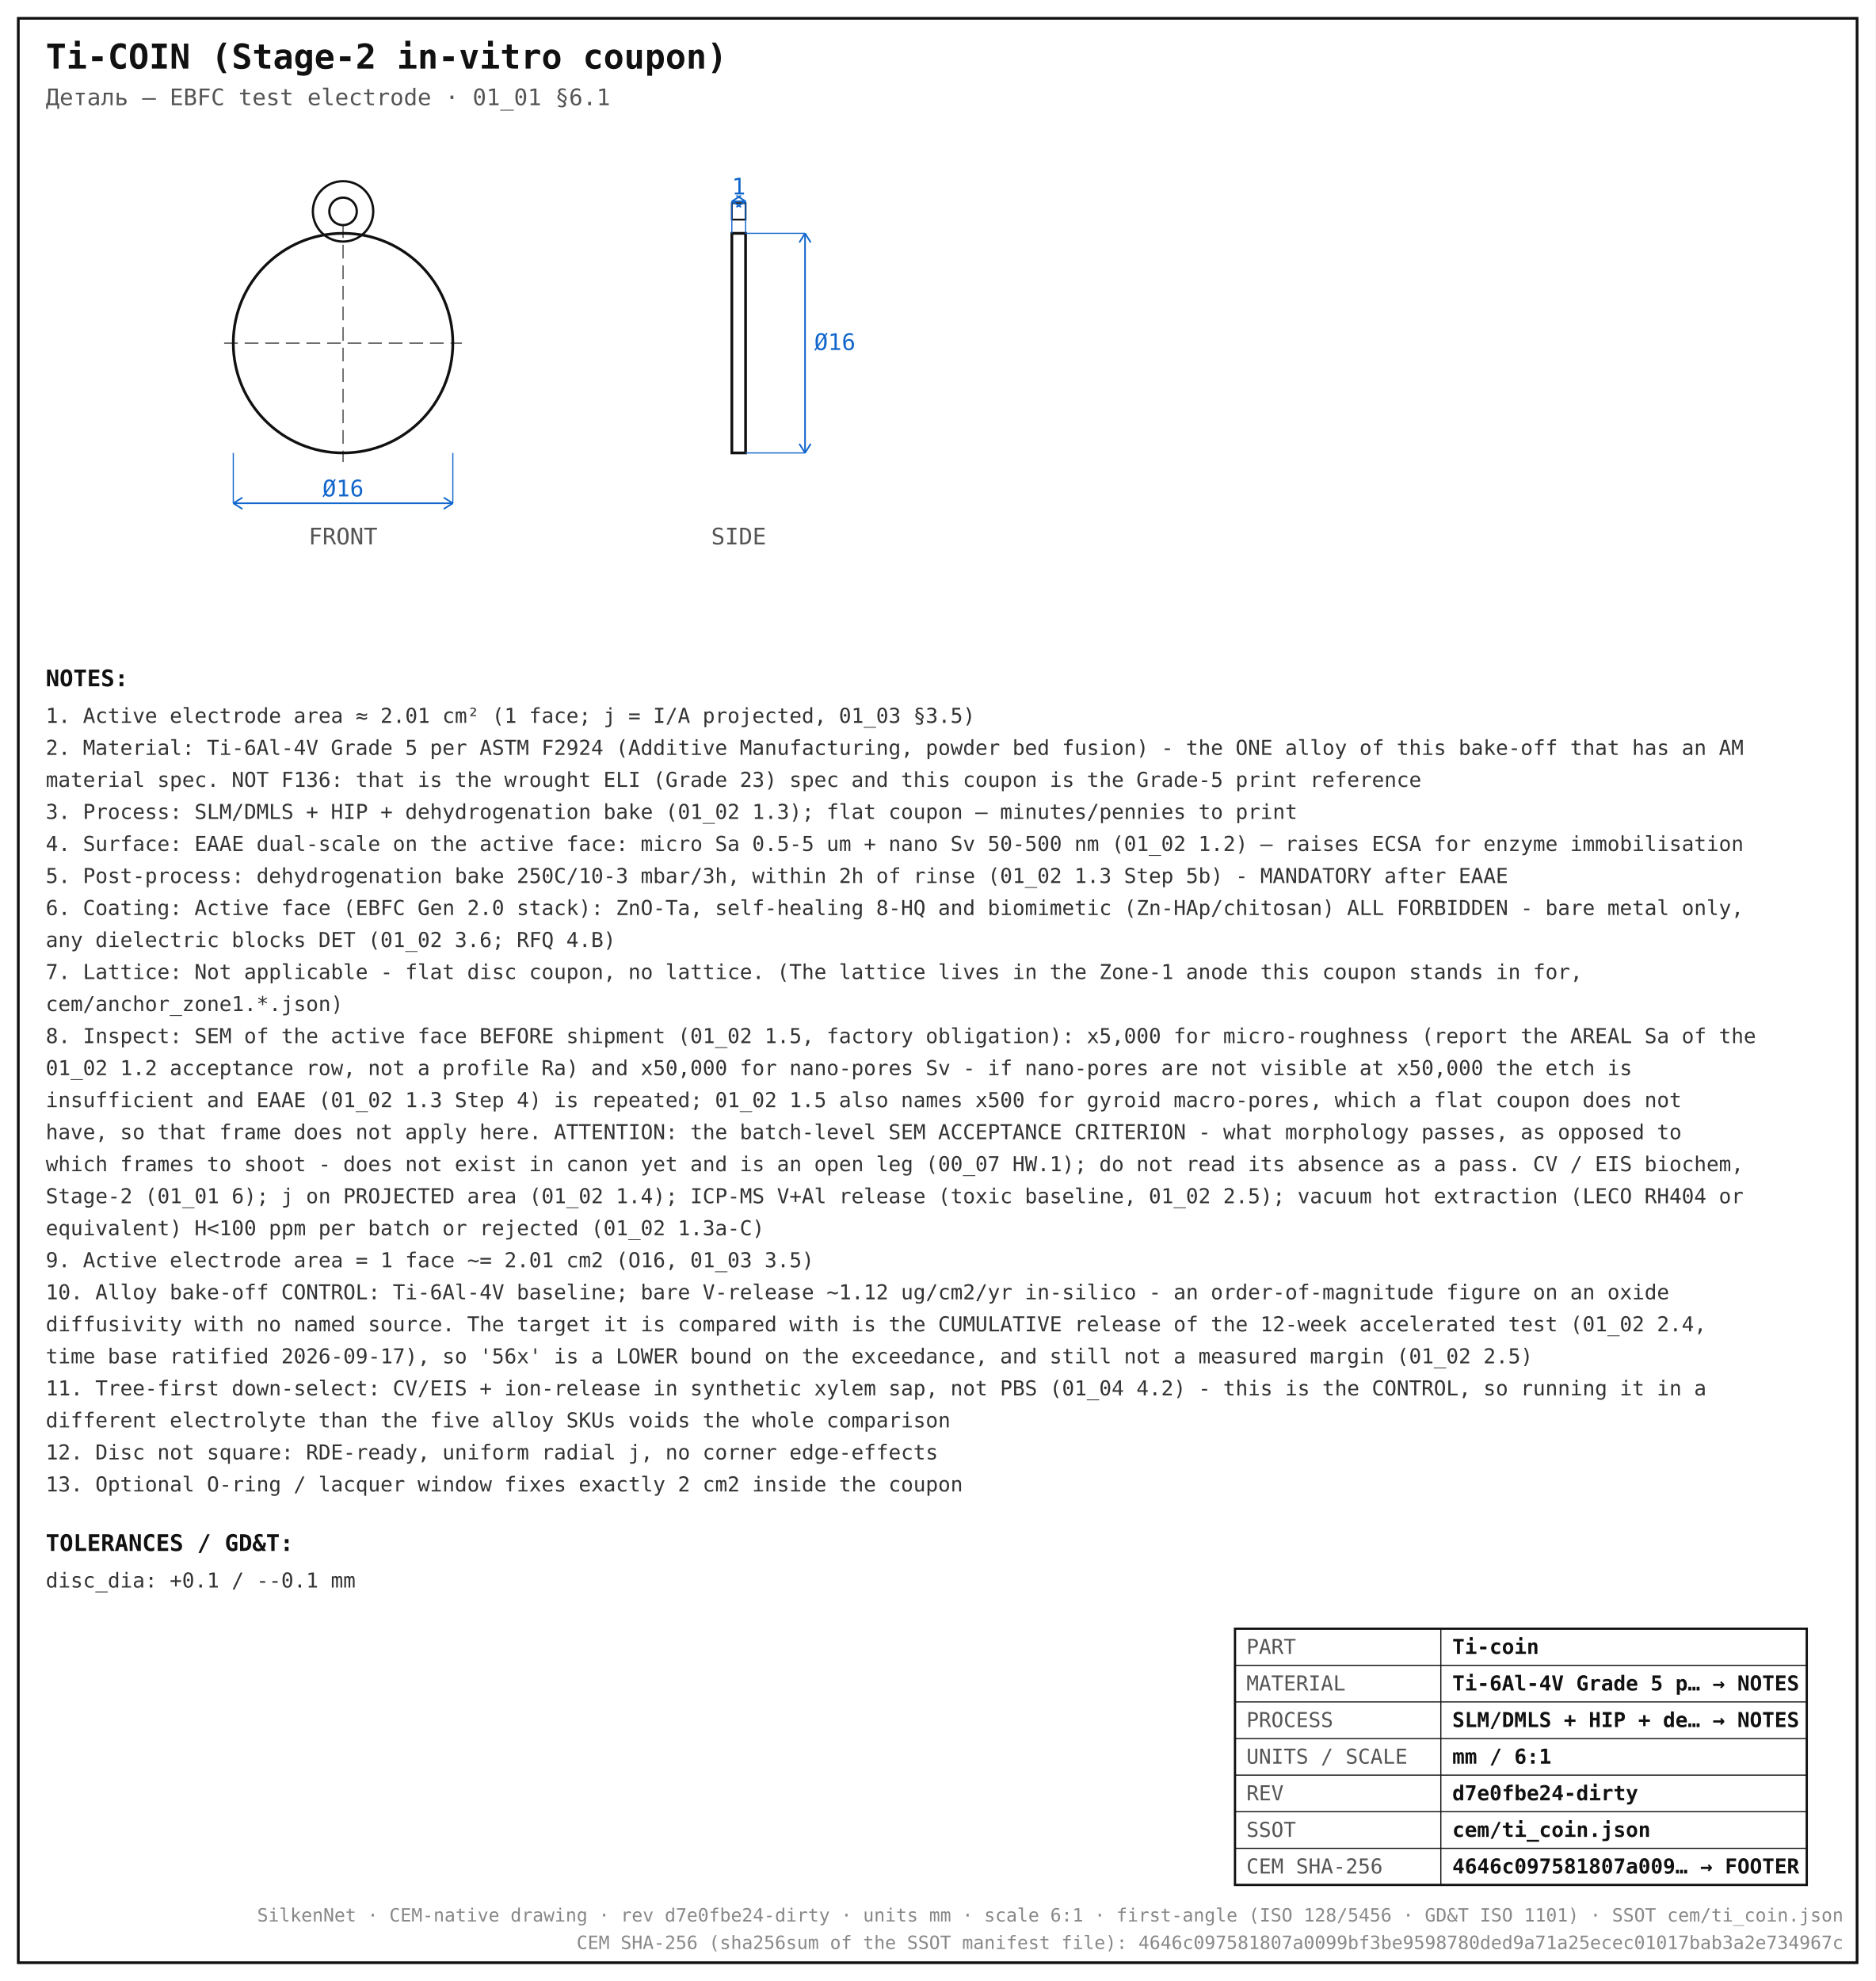
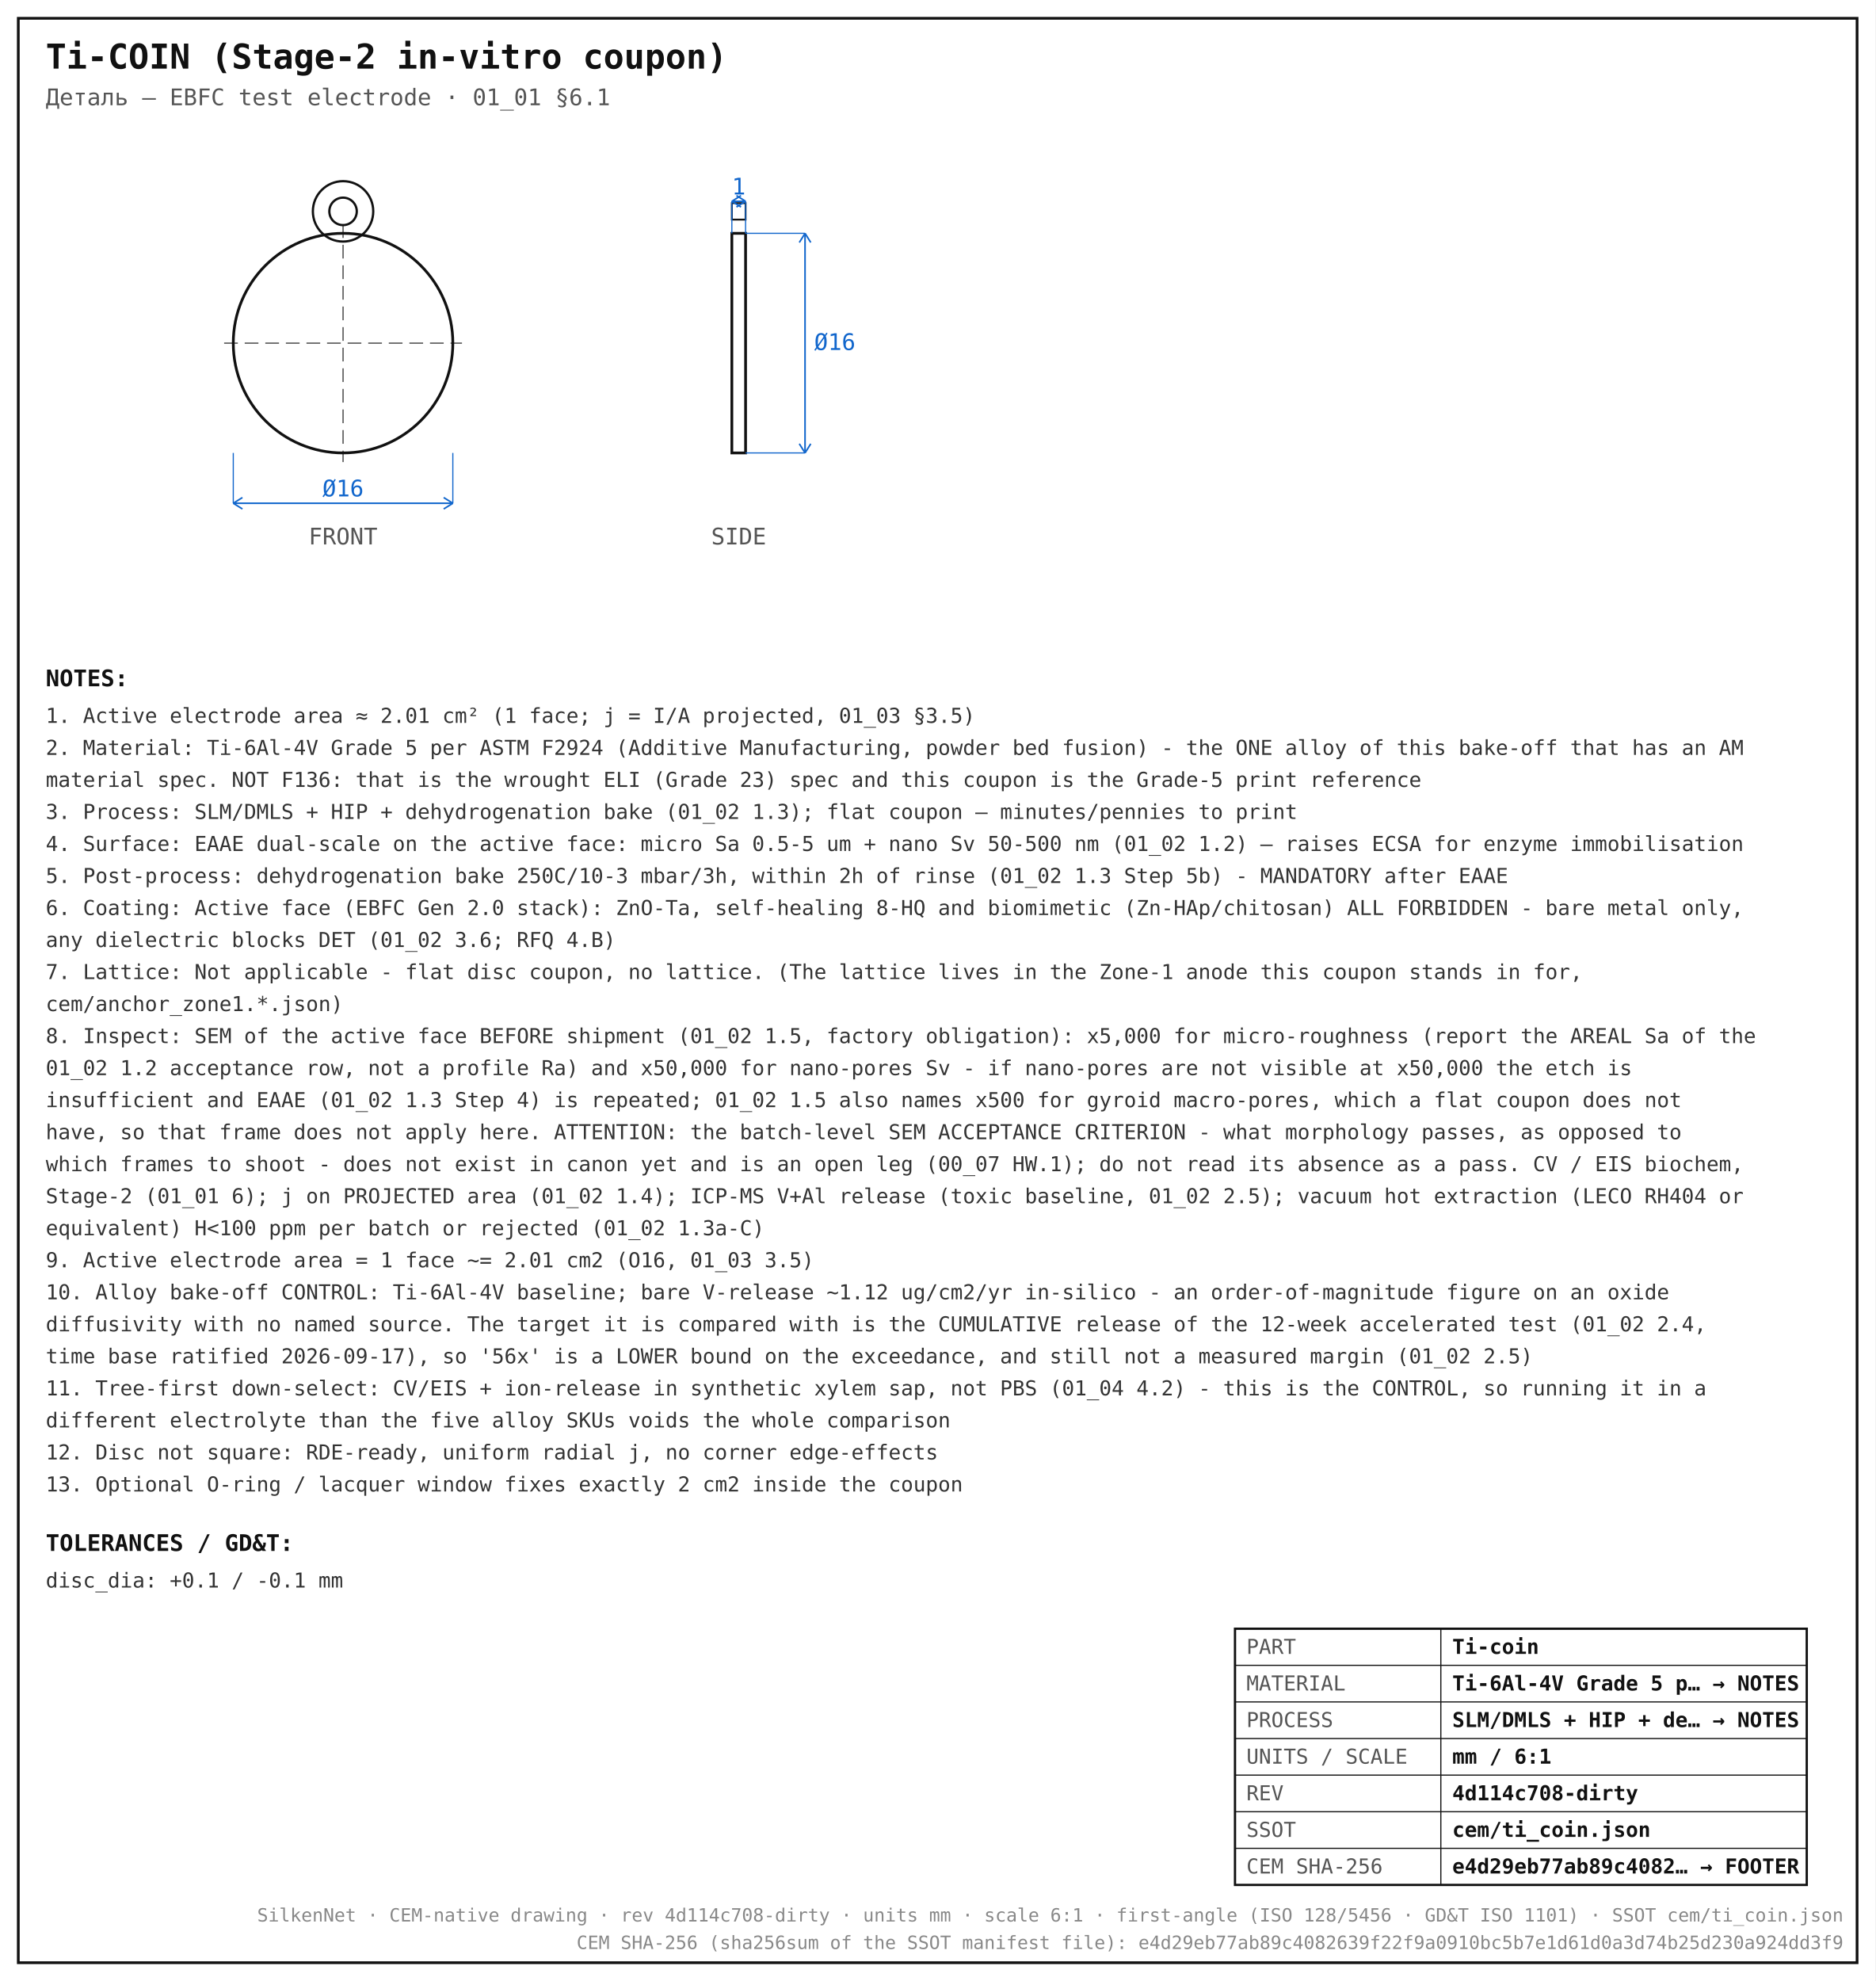
<svg xmlns="http://www.w3.org/2000/svg" width="820" height="866" viewBox="0 0 820 866">
  <rect x="0" y="0" width="820" height="866" fill="white" />
  <rect x="8" y="8" width="804" height="850" fill="none" stroke="#111" stroke-width="1.2" />
  <text x="20" y="30" font-family="monospace" font-size="15" text-anchor="start" fill="#111" font-weight="bold">Ti-COIN  (Stage-2 in-vitro coupon)</text>
  <text x="20" y="46" font-family="monospace" font-size="10" text-anchor="start" fill="#555" font-weight="normal">Деталь — EBFC test electrode · 01_01 §6.1</text>
  <circle cx="150" cy="150" r="48" fill="none" stroke="#111" stroke-width="1.2" />
  <line x1="98" y1="150" x2="202" y2="150" stroke="#111" stroke-width="0.4" stroke-dasharray="6 3" />
  <line x1="150" y1="98" x2="150" y2="202" stroke="#111" stroke-width="0.4" stroke-dasharray="6 3" />
  <circle cx="150" cy="92.4" r="13.2" fill="none" stroke="#111" stroke-width="1" />
  <circle cx="150" cy="92.4" r="6" fill="none" stroke="#111" stroke-width="1" />
  <text x="150" y="238" font-family="monospace" font-size="10" text-anchor="middle" fill="#555" font-weight="normal">FRONT</text>
  <line x1="102" y1="198" x2="102" y2="220" stroke="#1166cc" stroke-width="0.5" />
  <line x1="198" y1="198" x2="198" y2="220" stroke="#1166cc" stroke-width="0.5" />
  <line x1="102" y1="220" x2="198" y2="220" stroke="#1166cc" stroke-width="0.7" />
  <line x1="102" y1="220" x2="106" y2="217.5" stroke="#1166cc" stroke-width="0.7" />
  <line x1="102" y1="220" x2="106" y2="222.5" stroke="#1166cc" stroke-width="0.7" />
  <line x1="198" y1="220" x2="194" y2="217.5" stroke="#1166cc" stroke-width="0.7" />
  <line x1="198" y1="220" x2="194" y2="222.5" stroke="#1166cc" stroke-width="0.7" />
  <text x="150" y="217" font-family="monospace" font-size="10" text-anchor="middle" fill="#1166cc" font-weight="normal">Ø16</text>
  <rect x="320" y="102" width="6" height="96" fill="none" stroke="#111" stroke-width="1.2" />
  <rect x="320" y="88.8" width="6" height="7.2" fill="none" stroke="#111" stroke-width="0.8" />
  <text x="323" y="238" font-family="monospace" font-size="10" text-anchor="middle" fill="#555" font-weight="normal">SIDE</text>
  <line x1="326" y1="102" x2="352" y2="102" stroke="#1166cc" stroke-width="0.5" />
  <line x1="326" y1="198" x2="352" y2="198" stroke="#1166cc" stroke-width="0.5" />
  <line x1="352" y1="102" x2="352" y2="198" stroke="#1166cc" stroke-width="0.7" />
  <line x1="352" y1="102" x2="349.5" y2="106" stroke="#1166cc" stroke-width="0.7" />
  <line x1="352" y1="102" x2="354.5" y2="106" stroke="#1166cc" stroke-width="0.7" />
  <line x1="352" y1="198" x2="349.5" y2="194" stroke="#1166cc" stroke-width="0.7" />
  <line x1="352" y1="198" x2="354.5" y2="194" stroke="#1166cc" stroke-width="0.7" />
  <text x="356" y="153" font-family="monospace" font-size="10" text-anchor="start" fill="#1166cc" font-weight="normal">Ø16</text>
  <line x1="320" y1="102" x2="320" y2="88" stroke="#1166cc" stroke-width="0.5" />
  <line x1="326" y1="102" x2="326" y2="88" stroke="#1166cc" stroke-width="0.5" />
  <line x1="320" y1="88" x2="326" y2="88" stroke="#1166cc" stroke-width="0.7" />
  <line x1="320" y1="88" x2="324" y2="85.5" stroke="#1166cc" stroke-width="0.7" />
  <line x1="320" y1="88" x2="324" y2="90.5" stroke="#1166cc" stroke-width="0.7" />
  <line x1="326" y1="88" x2="322" y2="85.5" stroke="#1166cc" stroke-width="0.7" />
  <line x1="326" y1="88" x2="322" y2="90.5" stroke="#1166cc" stroke-width="0.7" />
  <text x="323" y="85" font-family="monospace" font-size="10" text-anchor="middle" fill="#1166cc" font-weight="normal">1</text>
  <text x="20" y="300" font-family="monospace" font-size="10" text-anchor="start" fill="#111" font-weight="bold">NOTES:</text>
  <text x="20" y="316" font-family="monospace" font-size="9" text-anchor="start" fill="#333" font-weight="normal">1. Active electrode area ≈ 2.01 cm² (1 face; j = I/A projected, 01_03 §3.5)</text>
  <text x="20" y="330" font-family="monospace" font-size="9" text-anchor="start" fill="#333" font-weight="normal">2. Material: Ti-6Al-4V Grade 5 per ASTM F2924 (Additive Manufacturing, powder bed fusion) - the ONE alloy of this bake-off that has an AM</text>
  <text x="20" y="344" font-family="monospace" font-size="9" text-anchor="start" fill="#333" font-weight="normal">   material spec. NOT F136: that is the wrought ELI (Grade 23) spec and this coupon is the Grade-5 print reference</text>
  <text x="20" y="358" font-family="monospace" font-size="9" text-anchor="start" fill="#333" font-weight="normal">3. Process: SLM/DMLS + HIP + dehydrogenation bake (01_02 1.3); flat coupon — minutes/pennies to print</text>
  <text x="20" y="372" font-family="monospace" font-size="9" text-anchor="start" fill="#333" font-weight="normal">4. Surface: EAAE dual-scale on the active face: micro Sa 0.5-5 um + nano Sv 50-500 nm (01_02 1.2) — raises ECSA for enzyme immobilisation</text>
  <text x="20" y="386" font-family="monospace" font-size="9" text-anchor="start" fill="#333" font-weight="normal">5. Post-process: dehydrogenation bake 250C/10-3 mbar/3h, within 2h of rinse (01_02 1.3 Step 5b) - MANDATORY after EAAE</text>
  <text x="20" y="400" font-family="monospace" font-size="9" text-anchor="start" fill="#333" font-weight="normal">6. Coating: Active face (EBFC Gen 2.0 stack): ZnO-Ta, self-healing 8-HQ and biomimetic (Zn-HAp/chitosan) ALL FORBIDDEN - bare metal only,</text>
  <text x="20" y="414" font-family="monospace" font-size="9" text-anchor="start" fill="#333" font-weight="normal">   any dielectric blocks DET (01_02 3.6; RFQ 4.B)</text>
  <text x="20" y="428" font-family="monospace" font-size="9" text-anchor="start" fill="#333" font-weight="normal">7. Lattice: Not applicable - flat disc coupon, no lattice. (The lattice lives in the Zone-1 anode this coupon stands in for,</text>
  <text x="20" y="442" font-family="monospace" font-size="9" text-anchor="start" fill="#333" font-weight="normal">   cem/anchor_zone1.*.json)</text>
  <text x="20" y="456" font-family="monospace" font-size="9" text-anchor="start" fill="#333" font-weight="normal">8. Inspect: SEM of the active face BEFORE shipment (01_02 1.5, factory obligation): x5,000 for micro-roughness (report the AREAL Sa of the</text>
  <text x="20" y="470" font-family="monospace" font-size="9" text-anchor="start" fill="#333" font-weight="normal">   01_02 1.2 acceptance row, not a profile Ra) and x50,000 for nano-pores Sv - if nano-pores are not visible at x50,000 the etch is</text>
  <text x="20" y="484" font-family="monospace" font-size="9" text-anchor="start" fill="#333" font-weight="normal">   insufficient and EAAE (01_02 1.3 Step 4) is repeated; 01_02 1.5 also names x500 for gyroid macro-pores, which a flat coupon does not</text>
  <text x="20" y="498" font-family="monospace" font-size="9" text-anchor="start" fill="#333" font-weight="normal">   have, so that frame does not apply here. ATTENTION: the batch-level SEM ACCEPTANCE CRITERION - what morphology passes, as opposed to</text>
  <text x="20" y="512" font-family="monospace" font-size="9" text-anchor="start" fill="#333" font-weight="normal">   which frames to shoot - does not exist in canon yet and is an open leg (00_07 HW.1); do not read its absence as a pass. CV / EIS biochem,</text>
  <text x="20" y="526" font-family="monospace" font-size="9" text-anchor="start" fill="#333" font-weight="normal">   Stage-2 (01_01 6); j on PROJECTED area (01_02 1.4); ICP-MS V+Al release (toxic baseline, 01_02 2.5); vacuum hot extraction (LECO RH404 or</text>
  <text x="20" y="540" font-family="monospace" font-size="9" text-anchor="start" fill="#333" font-weight="normal">   equivalent) H&lt;100 ppm per batch or rejected (01_02 1.3a-C)</text>
  <text x="20" y="554" font-family="monospace" font-size="9" text-anchor="start" fill="#333" font-weight="normal">9. Active electrode area = 1 face ~= 2.01 cm2 (O16, 01_03 3.5)</text>
  <text x="20" y="568" font-family="monospace" font-size="9" text-anchor="start" fill="#333" font-weight="normal">10. Alloy bake-off CONTROL: Ti-6Al-4V baseline; bare V-release ~1.12 ug/cm2/yr in-silico - an order-of-magnitude figure on an oxide</text>
  <text x="20" y="582" font-family="monospace" font-size="9" text-anchor="start" fill="#333" font-weight="normal">   diffusivity with no named source. The target it is compared with is the CUMULATIVE release of the 12-week accelerated test (01_02 2.4,</text>
  <text x="20" y="596" font-family="monospace" font-size="9" text-anchor="start" fill="#333" font-weight="normal">   time base ratified 2026-09-17), so '56x' is a LOWER bound on the exceedance, and still not a measured margin (01_02 2.5)</text>
  <text x="20" y="610" font-family="monospace" font-size="9" text-anchor="start" fill="#333" font-weight="normal">11. Tree-first down-select: CV/EIS + ion-release in synthetic xylem sap, not PBS (01_04 4.2) - this is the CONTROL, so running it in a</text>
  <text x="20" y="624" font-family="monospace" font-size="9" text-anchor="start" fill="#333" font-weight="normal">   different electrolyte than the five alloy SKUs voids the whole comparison</text>
  <text x="20" y="638" font-family="monospace" font-size="9" text-anchor="start" fill="#333" font-weight="normal">12. Disc not square: RDE-ready, uniform radial j, no corner edge-effects</text>
  <text x="20" y="652" font-family="monospace" font-size="9" text-anchor="start" fill="#333" font-weight="normal">13. Optional O-ring / lacquer window fixes exactly 2 cm2 inside the coupon</text>
  <text x="20" y="678" font-family="monospace" font-size="10" text-anchor="start" fill="#111" font-weight="bold">TOLERANCES / GD&amp;T:</text>
-   <text x="20" y="694" font-family="monospace" font-size="9" text-anchor="start" fill="#333" font-weight="normal">disc_dia: +0.1 / --0.1 mm</text>
+   <text x="20" y="694" font-family="monospace" font-size="9" text-anchor="start" fill="#333" font-weight="normal">disc_dia: +0.1 / -0.1 mm</text>
  <rect x="540" y="712" width="250" height="112" fill="none" stroke="#111" stroke-width="1" />
  <line x1="630" y1="712" x2="630" y2="728" stroke="#111" stroke-width="0.5" />
  <text x="545" y="723" font-family="monospace" font-size="9" text-anchor="start" fill="#555" font-weight="normal">PART</text>
  <text x="635" y="723" font-family="monospace" font-size="9" text-anchor="start" fill="#111" font-weight="bold">Ti-coin</text>
  <line x1="540" y1="728" x2="790" y2="728" stroke="#111" stroke-width="0.5" />
  <line x1="630" y1="728" x2="630" y2="744" stroke="#111" stroke-width="0.5" />
  <text x="545" y="739" font-family="monospace" font-size="9" text-anchor="start" fill="#555" font-weight="normal">MATERIAL</text>
  <text x="635" y="739" font-family="monospace" font-size="9" text-anchor="start" fill="#111" font-weight="bold">Ti-6Al-4V Grade 5 p… → NOTES</text>
  <line x1="540" y1="744" x2="790" y2="744" stroke="#111" stroke-width="0.5" />
  <line x1="630" y1="744" x2="630" y2="760" stroke="#111" stroke-width="0.5" />
  <text x="545" y="755" font-family="monospace" font-size="9" text-anchor="start" fill="#555" font-weight="normal">PROCESS</text>
  <text x="635" y="755" font-family="monospace" font-size="9" text-anchor="start" fill="#111" font-weight="bold">SLM/DMLS + HIP + de… → NOTES</text>
  <line x1="540" y1="760" x2="790" y2="760" stroke="#111" stroke-width="0.5" />
  <line x1="630" y1="760" x2="630" y2="776" stroke="#111" stroke-width="0.5" />
  <text x="545" y="771" font-family="monospace" font-size="9" text-anchor="start" fill="#555" font-weight="normal">UNITS / SCALE</text>
  <text x="635" y="771" font-family="monospace" font-size="9" text-anchor="start" fill="#111" font-weight="bold">mm / 6:1</text>
  <line x1="540" y1="776" x2="790" y2="776" stroke="#111" stroke-width="0.5" />
  <line x1="630" y1="776" x2="630" y2="792" stroke="#111" stroke-width="0.5" />
  <text x="545" y="787" font-family="monospace" font-size="9" text-anchor="start" fill="#555" font-weight="normal">REV</text>
-   <text x="635" y="787" font-family="monospace" font-size="9" text-anchor="start" fill="#111" font-weight="bold">d7e0fbe24-dirty</text>
+   <text x="635" y="787" font-family="monospace" font-size="9" text-anchor="start" fill="#111" font-weight="bold">4d114c708-dirty</text>
  <line x1="540" y1="792" x2="790" y2="792" stroke="#111" stroke-width="0.5" />
  <line x1="630" y1="792" x2="630" y2="808" stroke="#111" stroke-width="0.5" />
  <text x="545" y="803" font-family="monospace" font-size="9" text-anchor="start" fill="#555" font-weight="normal">SSOT</text>
  <text x="635" y="803" font-family="monospace" font-size="9" text-anchor="start" fill="#111" font-weight="bold">cem/ti_coin.json</text>
  <line x1="540" y1="808" x2="790" y2="808" stroke="#111" stroke-width="0.5" />
  <line x1="630" y1="808" x2="630" y2="824" stroke="#111" stroke-width="0.5" />
  <text x="545" y="819" font-family="monospace" font-size="9" text-anchor="start" fill="#555" font-weight="normal">CEM SHA-256</text>
-   <text x="635" y="819" font-family="monospace" font-size="9" text-anchor="start" fill="#111" font-weight="bold">4646c097581807a009… → FOOTER</text>
-   <text x="806" y="840" font-family="monospace" font-size="8" text-anchor="end" fill="#888" font-weight="normal">SilkenNet · CEM-native drawing · rev d7e0fbe24-dirty · units mm · scale 6:1 · first-angle (ISO 128/5456 · GD&amp;T ISO 1101) · SSOT cem/ti_coin.json</text>
-   <text x="806" y="852" font-family="monospace" font-size="8" text-anchor="end" fill="#888" font-weight="normal">CEM SHA-256 (sha256sum of the SSOT manifest file): 4646c097581807a0099bf3be9598780ded9a71a25ecec01017bab3a2e734967c</text>
+   <text x="635" y="819" font-family="monospace" font-size="9" text-anchor="start" fill="#111" font-weight="bold">e4d29eb77ab89c4082… → FOOTER</text>
+   <text x="806" y="840" font-family="monospace" font-size="8" text-anchor="end" fill="#888" font-weight="normal">SilkenNet · CEM-native drawing · rev 4d114c708-dirty · units mm · scale 6:1 · first-angle (ISO 128/5456 · GD&amp;T ISO 1101) · SSOT cem/ti_coin.json</text>
+   <text x="806" y="852" font-family="monospace" font-size="8" text-anchor="end" fill="#888" font-weight="normal">CEM SHA-256 (sha256sum of the SSOT manifest file): e4d29eb77ab89c4082639f22f9a0910bc5b7e1d61d0a3d74b25d230a924dd3f9</text>
</svg>
